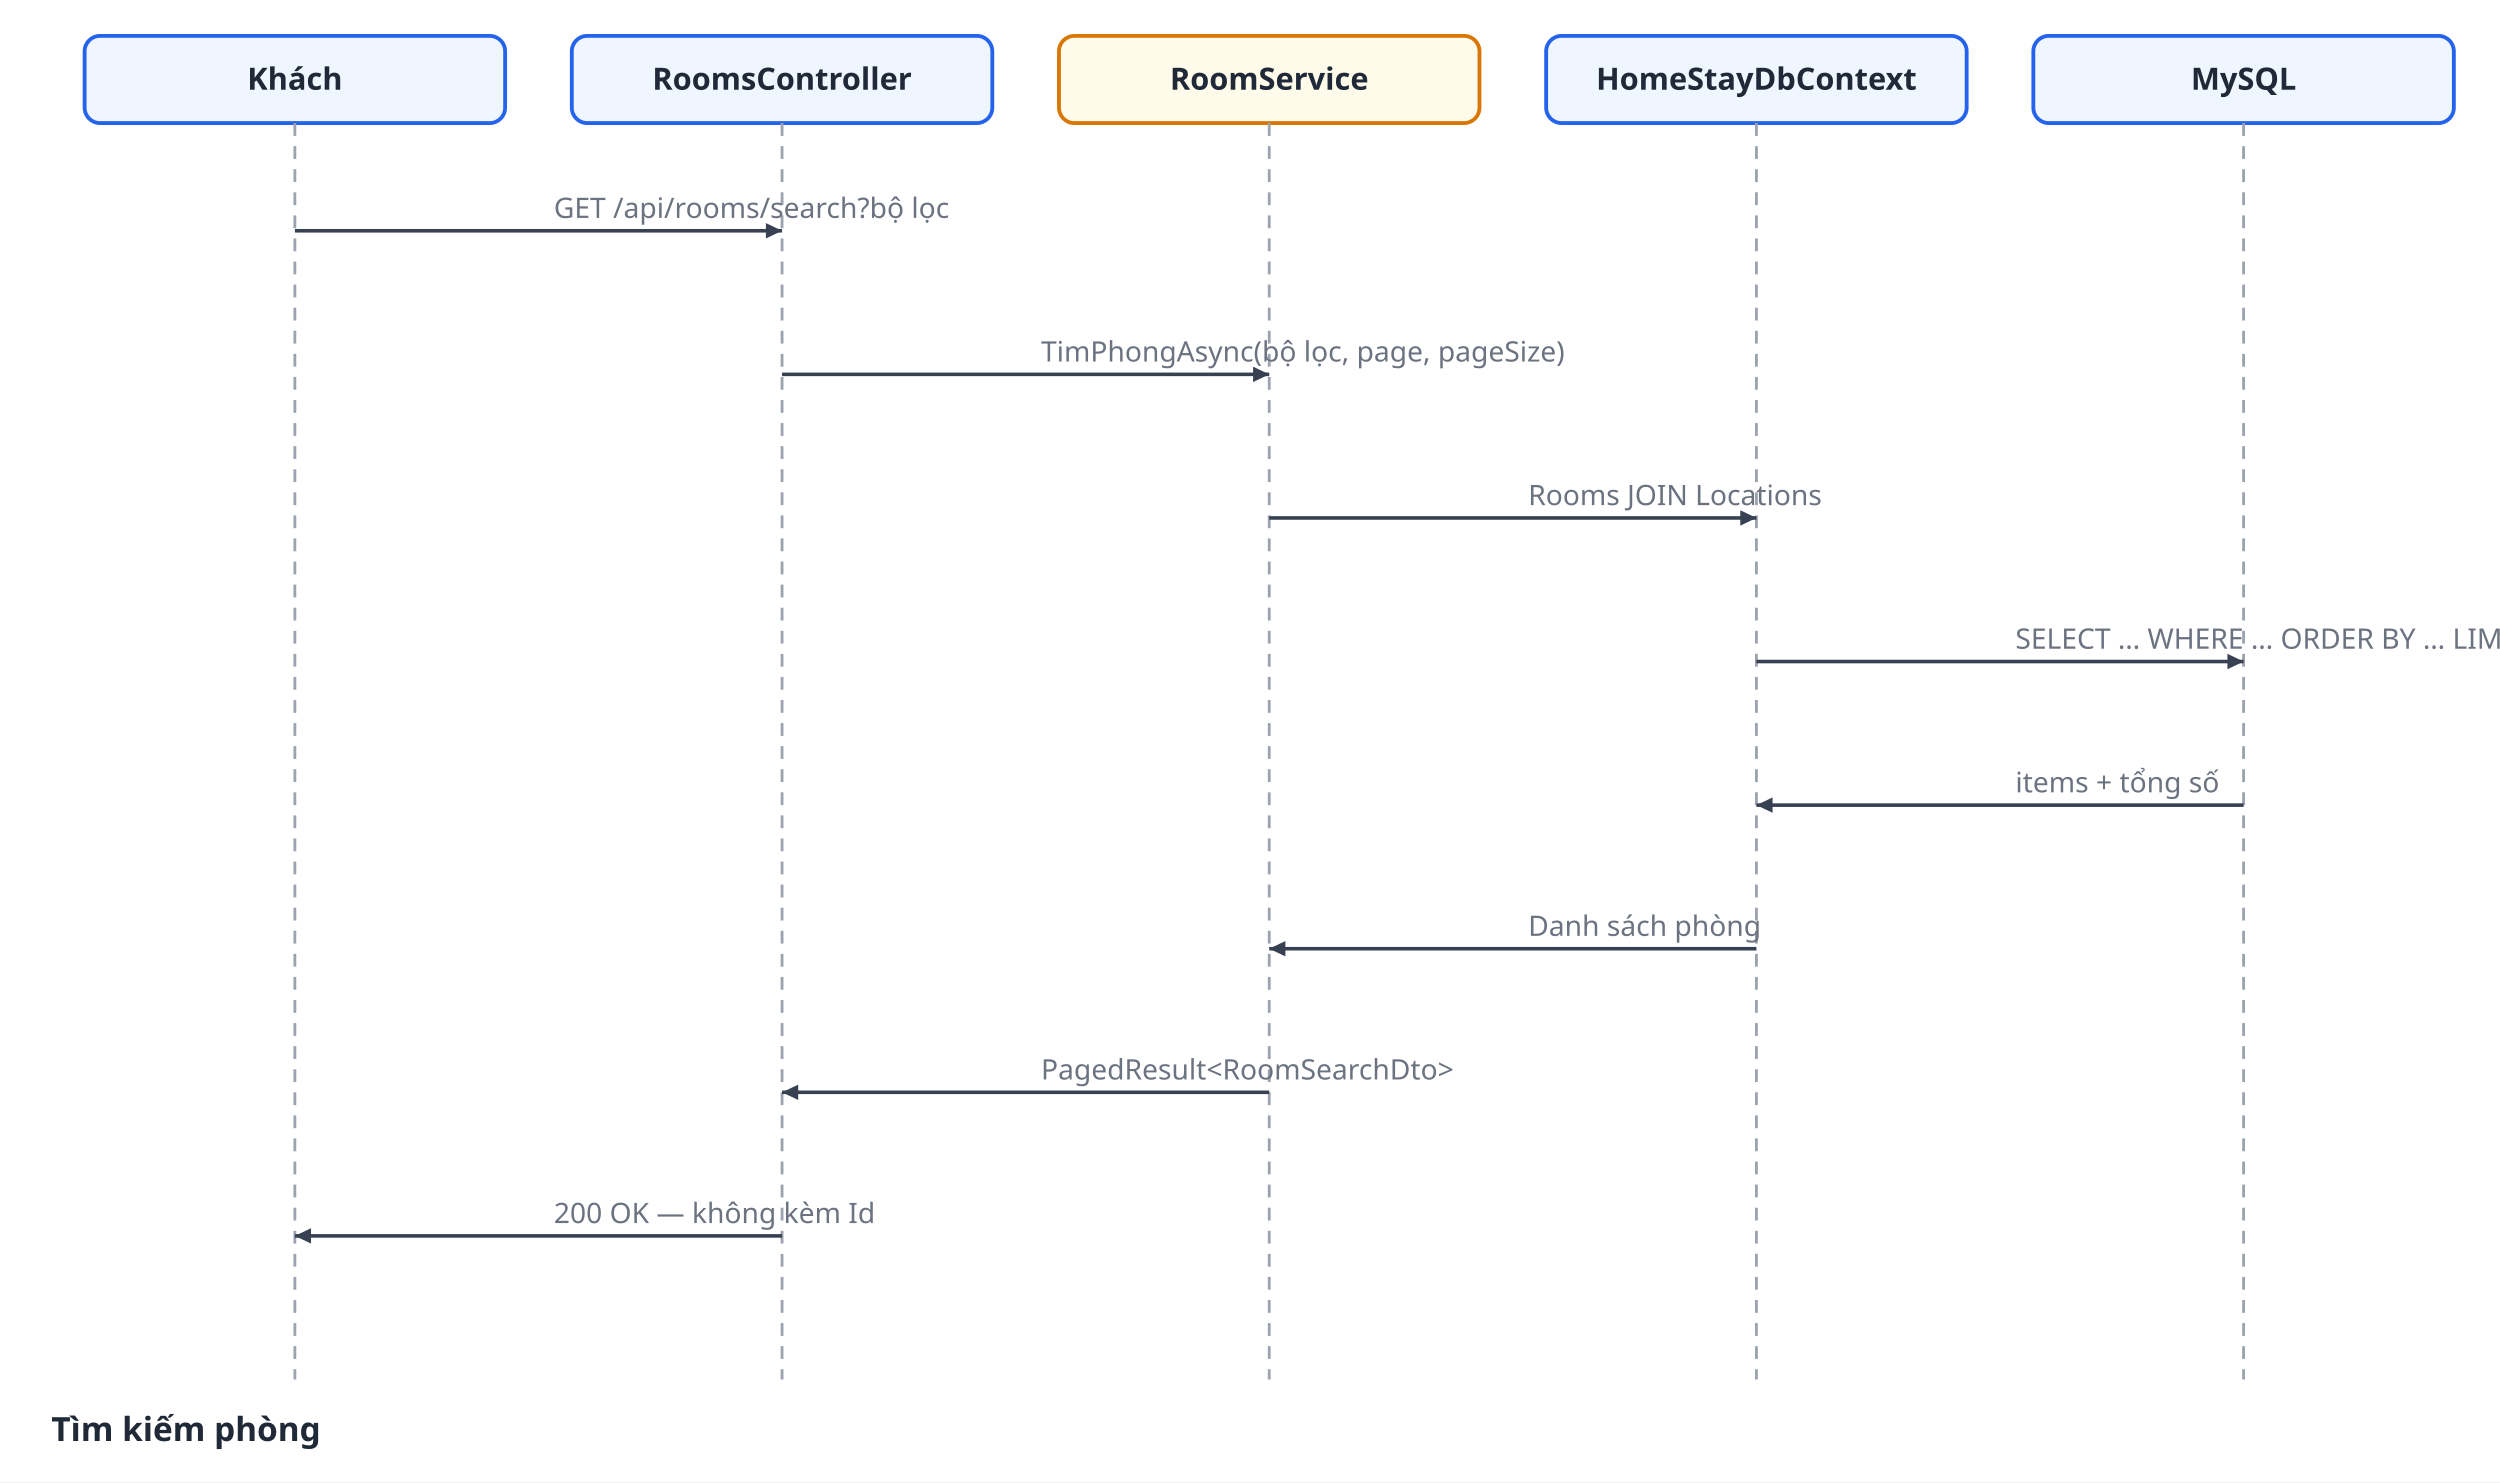
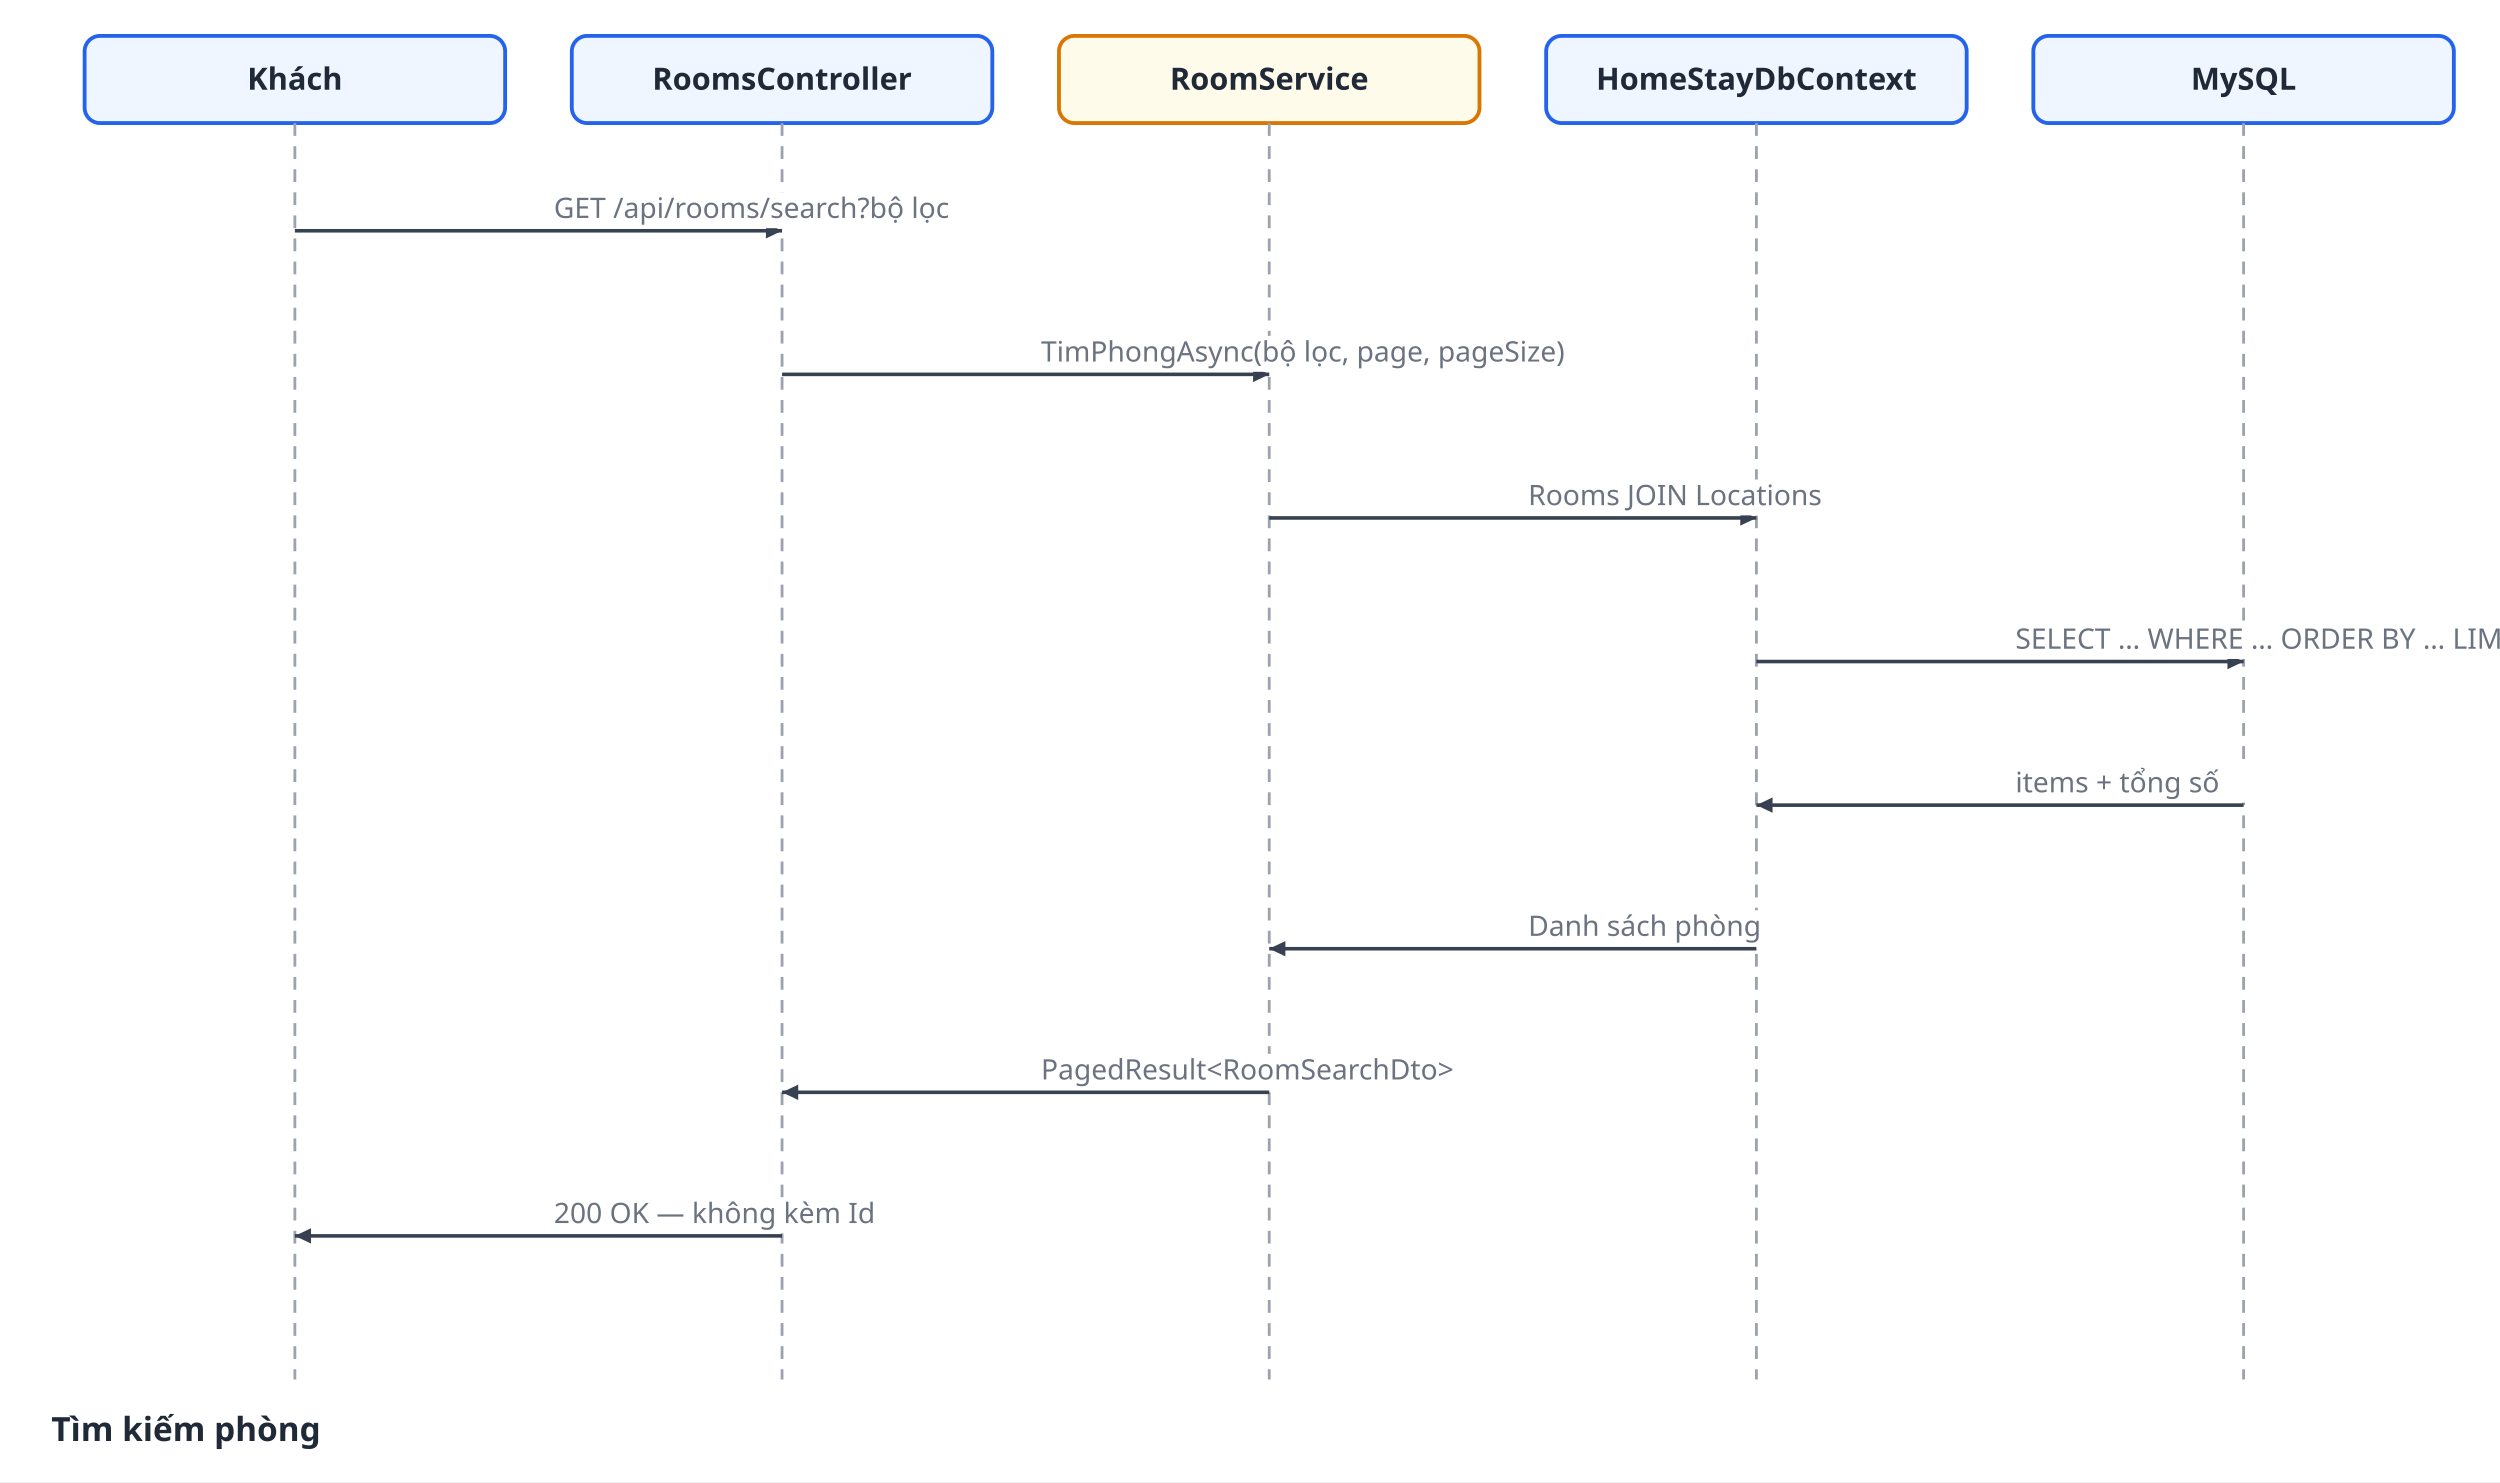
<svg xmlns="http://www.w3.org/2000/svg" width="975" height="578" viewBox="0 0 975 578" font-family="'Segoe UI', 'Noto Sans', Arial, sans-serif">
  <rect width="975" height="578" fill="#ffffff" />
  <rect x="33" y="14" width="164" height="34" rx="6" fill="#eff6ff" stroke="#2563eb" stroke-width="1.5" />
  <text x="115" y="35" font-size="12" text-anchor="middle" fill="#1f2937" font-weight="600">Khách</text>
  <line x1="115" y1="48" x2="115" y2="538" stroke="#9ca3af" stroke-width="1.1" stroke-dasharray="5 4" />
  <rect x="223" y="14" width="164" height="34" rx="6" fill="#eff6ff" stroke="#2563eb" stroke-width="1.5" />
  <text x="305" y="35" font-size="12" text-anchor="middle" fill="#1f2937" font-weight="600">RoomsController</text>
  <line x1="305" y1="48" x2="305" y2="538" stroke="#9ca3af" stroke-width="1.1" stroke-dasharray="5 4" />
  <rect x="413" y="14" width="164" height="34" rx="6" fill="#fffbeb" stroke="#d97706" stroke-width="1.5" />
  <text x="495" y="35" font-size="12" text-anchor="middle" fill="#1f2937" font-weight="600">RoomService</text>
  <line x1="495" y1="48" x2="495" y2="538" stroke="#9ca3af" stroke-width="1.1" stroke-dasharray="5 4" />
  <rect x="603" y="14" width="164" height="34" rx="6" fill="#eff6ff" stroke="#2563eb" stroke-width="1.5" />
  <text x="685" y="35" font-size="12" text-anchor="middle" fill="#1f2937" font-weight="600">HomeStayDbContext</text>
  <line x1="685" y1="48" x2="685" y2="538" stroke="#9ca3af" stroke-width="1.1" stroke-dasharray="5 4" />
  <rect x="793" y="14" width="164" height="34" rx="6" fill="#eff6ff" stroke="#2563eb" stroke-width="1.5" />
  <text x="875" y="35" font-size="12" text-anchor="middle" fill="#1f2937" font-weight="600">MySQL</text>
  <line x1="875" y1="48" x2="875" y2="538" stroke="#9ca3af" stroke-width="1.1" stroke-dasharray="5 4" />
  <line x1="115" y1="90" x2="305" y2="90" stroke="#374151" stroke-width="1.4" />
  <polygon points="305,90 298.7,93.0 298.7,87.0" fill="#374151" />
+   <rect x="216" y="75" width="174.8" height="14" fill="#ffffff" />
  <text x="216" y="85" font-size="11" text-anchor="start" fill="#6b7280" font-weight="400">GET /api/rooms/search?bộ lọc</text>
  <line x1="305" y1="146" x2="495" y2="146" stroke="#374151" stroke-width="1.4" />
  <polygon points="495,146 488.7,149.0 488.7,143.0" fill="#374151" />
+   <rect x="406" y="131" width="229.7" height="14" fill="#ffffff" />
  <text x="406" y="141" font-size="11" text-anchor="start" fill="#6b7280" font-weight="400">TimPhongAsync(bộ lọc, page, pageSize)</text>
  <line x1="495" y1="202" x2="685" y2="202" stroke="#374151" stroke-width="1.4" />
  <polygon points="685,202 678.7,205.0 678.7,199.0" fill="#374151" />
+   <rect x="596" y="187" width="126" height="14" fill="#ffffff" />
  <text x="596" y="197" font-size="11" text-anchor="start" fill="#6b7280" font-weight="400">Rooms JOIN Locations</text>
  <line x1="685" y1="258" x2="875" y2="258" stroke="#374151" stroke-width="1.4" />
  <polygon points="875,258 868.7,261.0 868.7,255.0" fill="#374151" />
+   <rect x="786" y="243" width="248" height="14" fill="#ffffff" />
  <text x="786" y="253" font-size="11" text-anchor="start" fill="#6b7280" font-weight="400">SELECT … WHERE … ORDER BY … LIMIT/OFFSET</text>
  <line x1="875" y1="314" x2="685" y2="314" stroke="#374151" stroke-width="1.4" />
  <polygon points="685,314 691.3,311.0 691.3,317.0" fill="#374151" />
+   <rect x="786" y="299" width="95.5" height="14" fill="#ffffff" />
  <text x="786" y="309" font-size="11" text-anchor="start" fill="#6b7280" font-weight="400">items + tổng số</text>
  <line x1="685" y1="370" x2="495" y2="370" stroke="#374151" stroke-width="1.4" />
  <polygon points="495,370 501.3,367.0 501.3,373.0" fill="#374151" />
+   <rect x="596" y="355" width="95.5" height="14" fill="#ffffff" />
  <text x="596" y="365" font-size="11" text-anchor="start" fill="#6b7280" font-weight="400">Danh sách phòng</text>
  <line x1="495" y1="426" x2="305" y2="426" stroke="#374151" stroke-width="1.4" />
  <polygon points="305,426 311.3,423.0 311.3,429.0" fill="#374151" />
+   <rect x="406" y="411" width="162.6" height="14" fill="#ffffff" />
  <text x="406" y="421" font-size="11" text-anchor="start" fill="#6b7280" font-weight="400">PagedResult&lt;RoomSearchDto&gt;</text>
  <line x1="305" y1="482" x2="115" y2="482" stroke="#374151" stroke-width="1.4" />
  <polygon points="115,482 121.3,479.0 121.3,485.0" fill="#374151" />
+   <rect x="216" y="467" width="132.1" height="14" fill="#ffffff" />
  <text x="216" y="477" font-size="11" text-anchor="start" fill="#6b7280" font-weight="400">200 OK — không kèm Id</text>
  <text x="20" y="562" font-size="13" text-anchor="start" fill="#1f2937" font-weight="600">Tìm kiếm phòng</text>
</svg>
